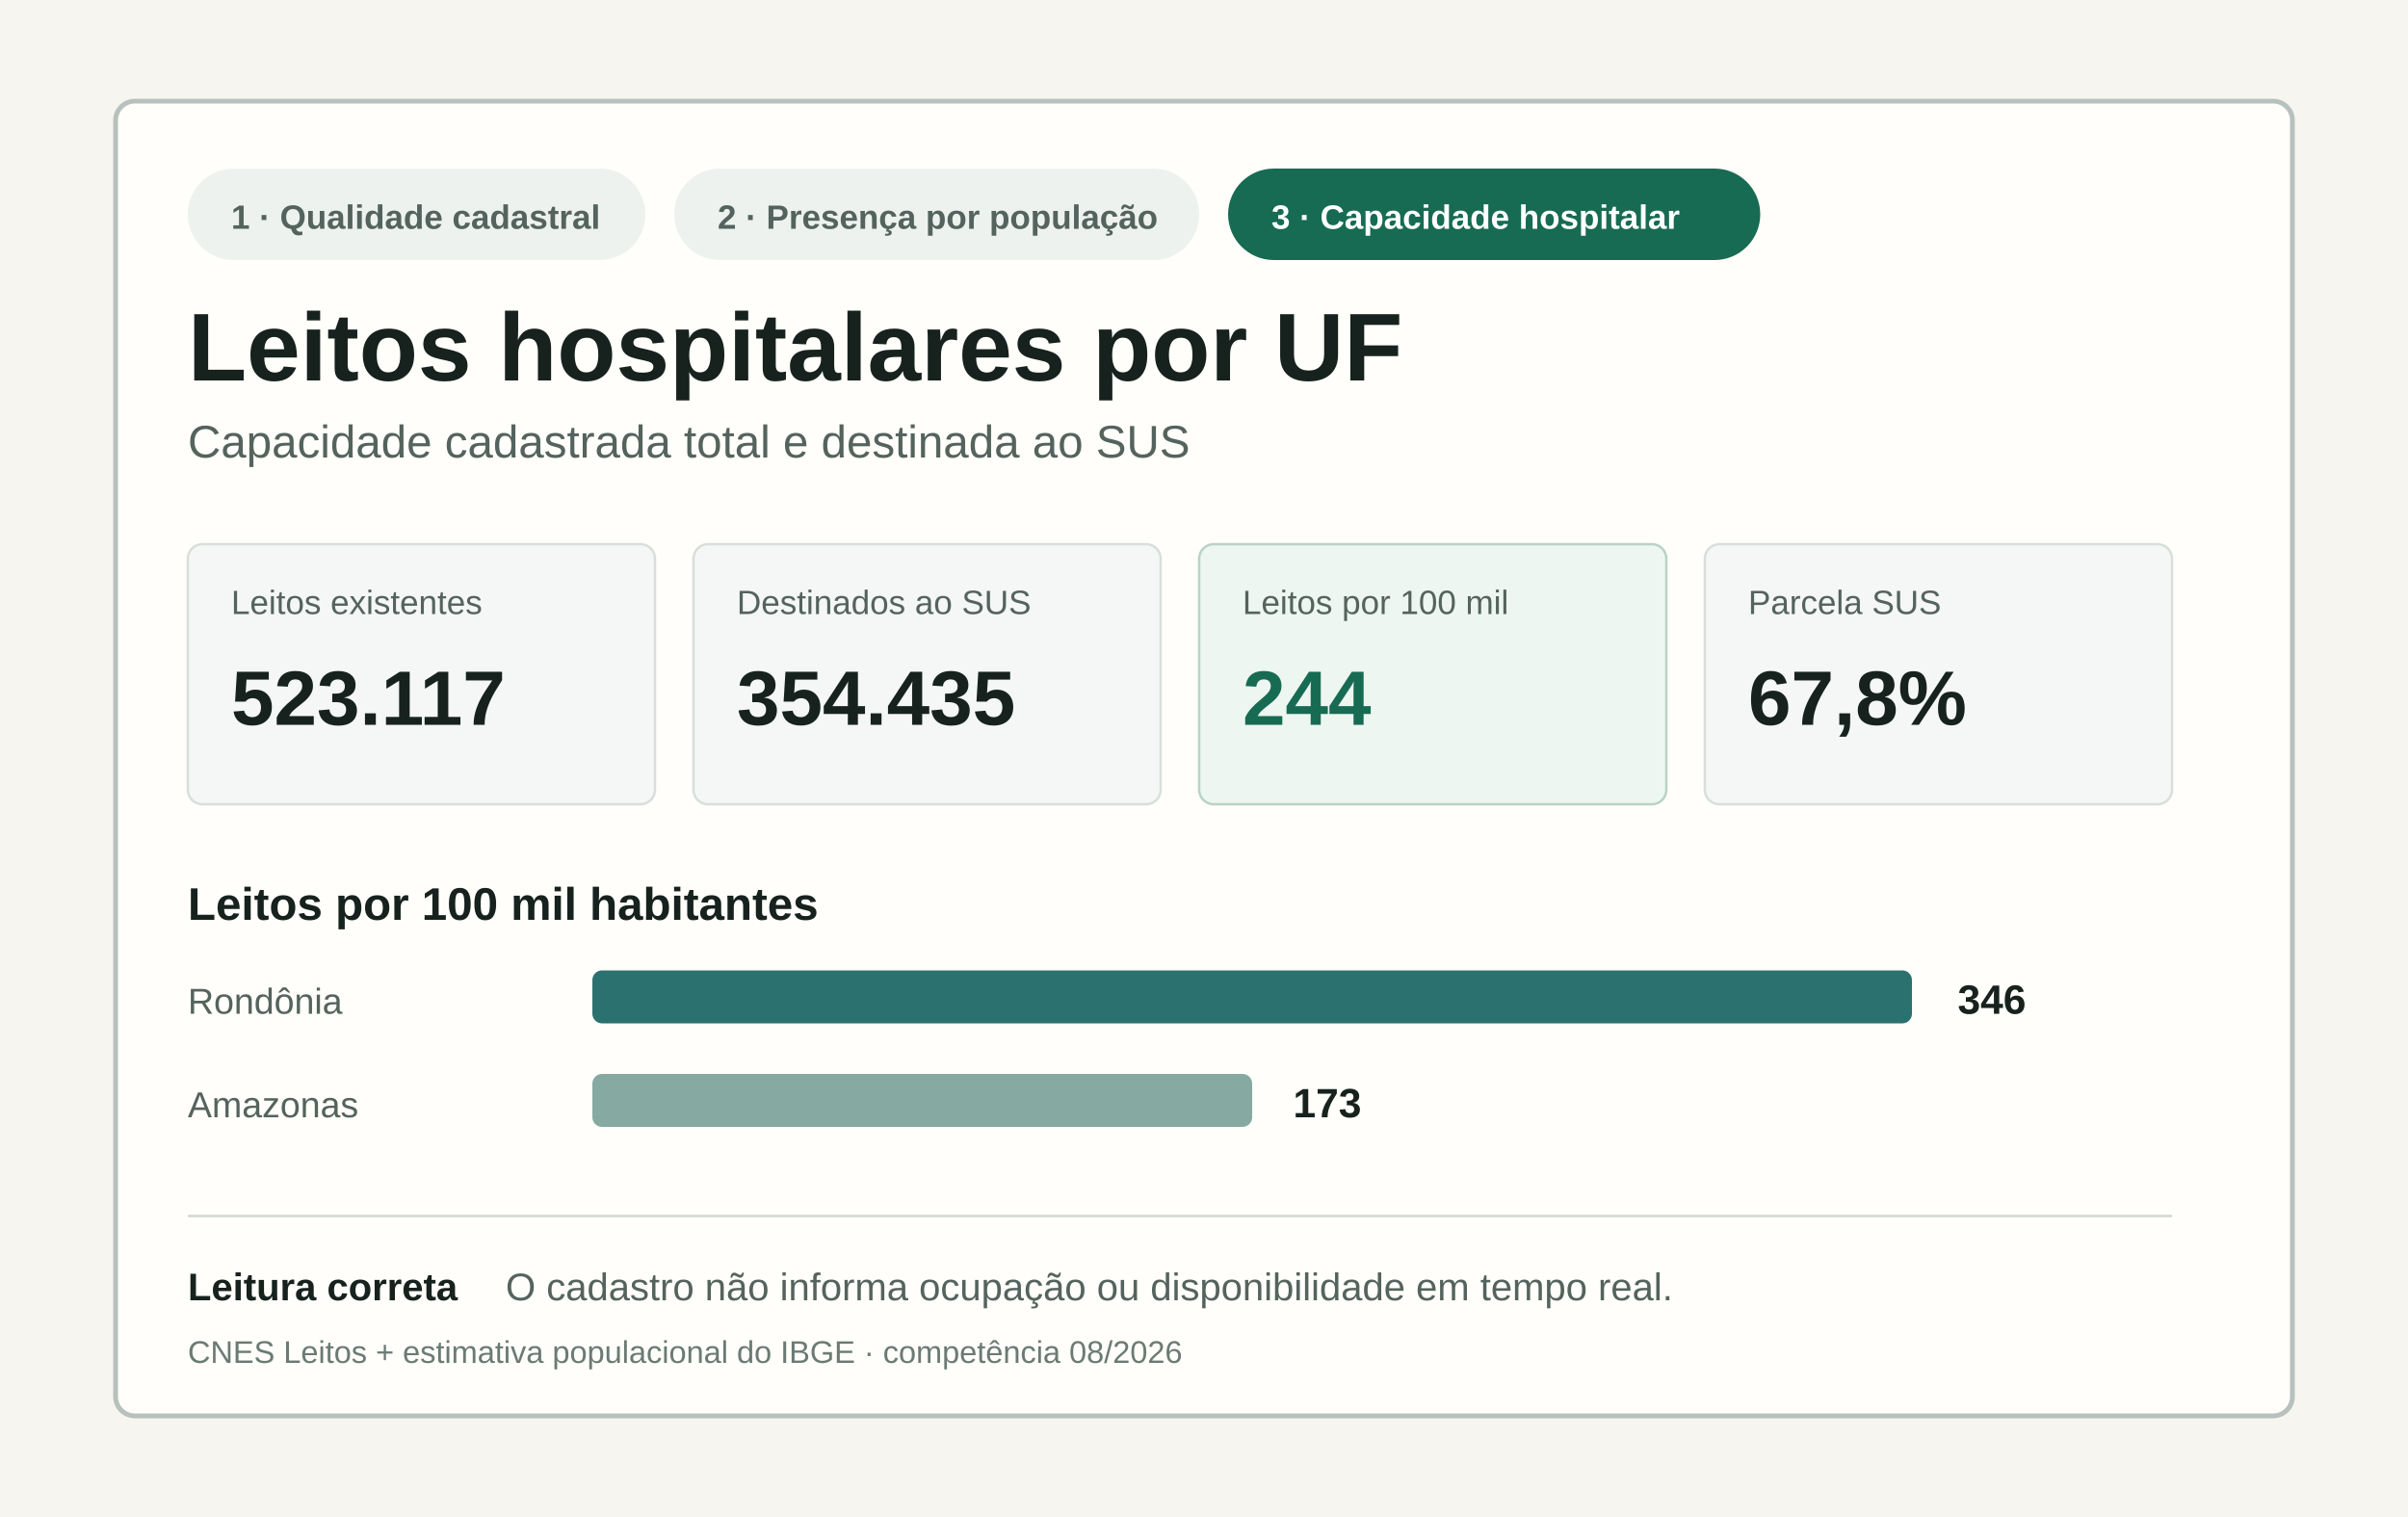
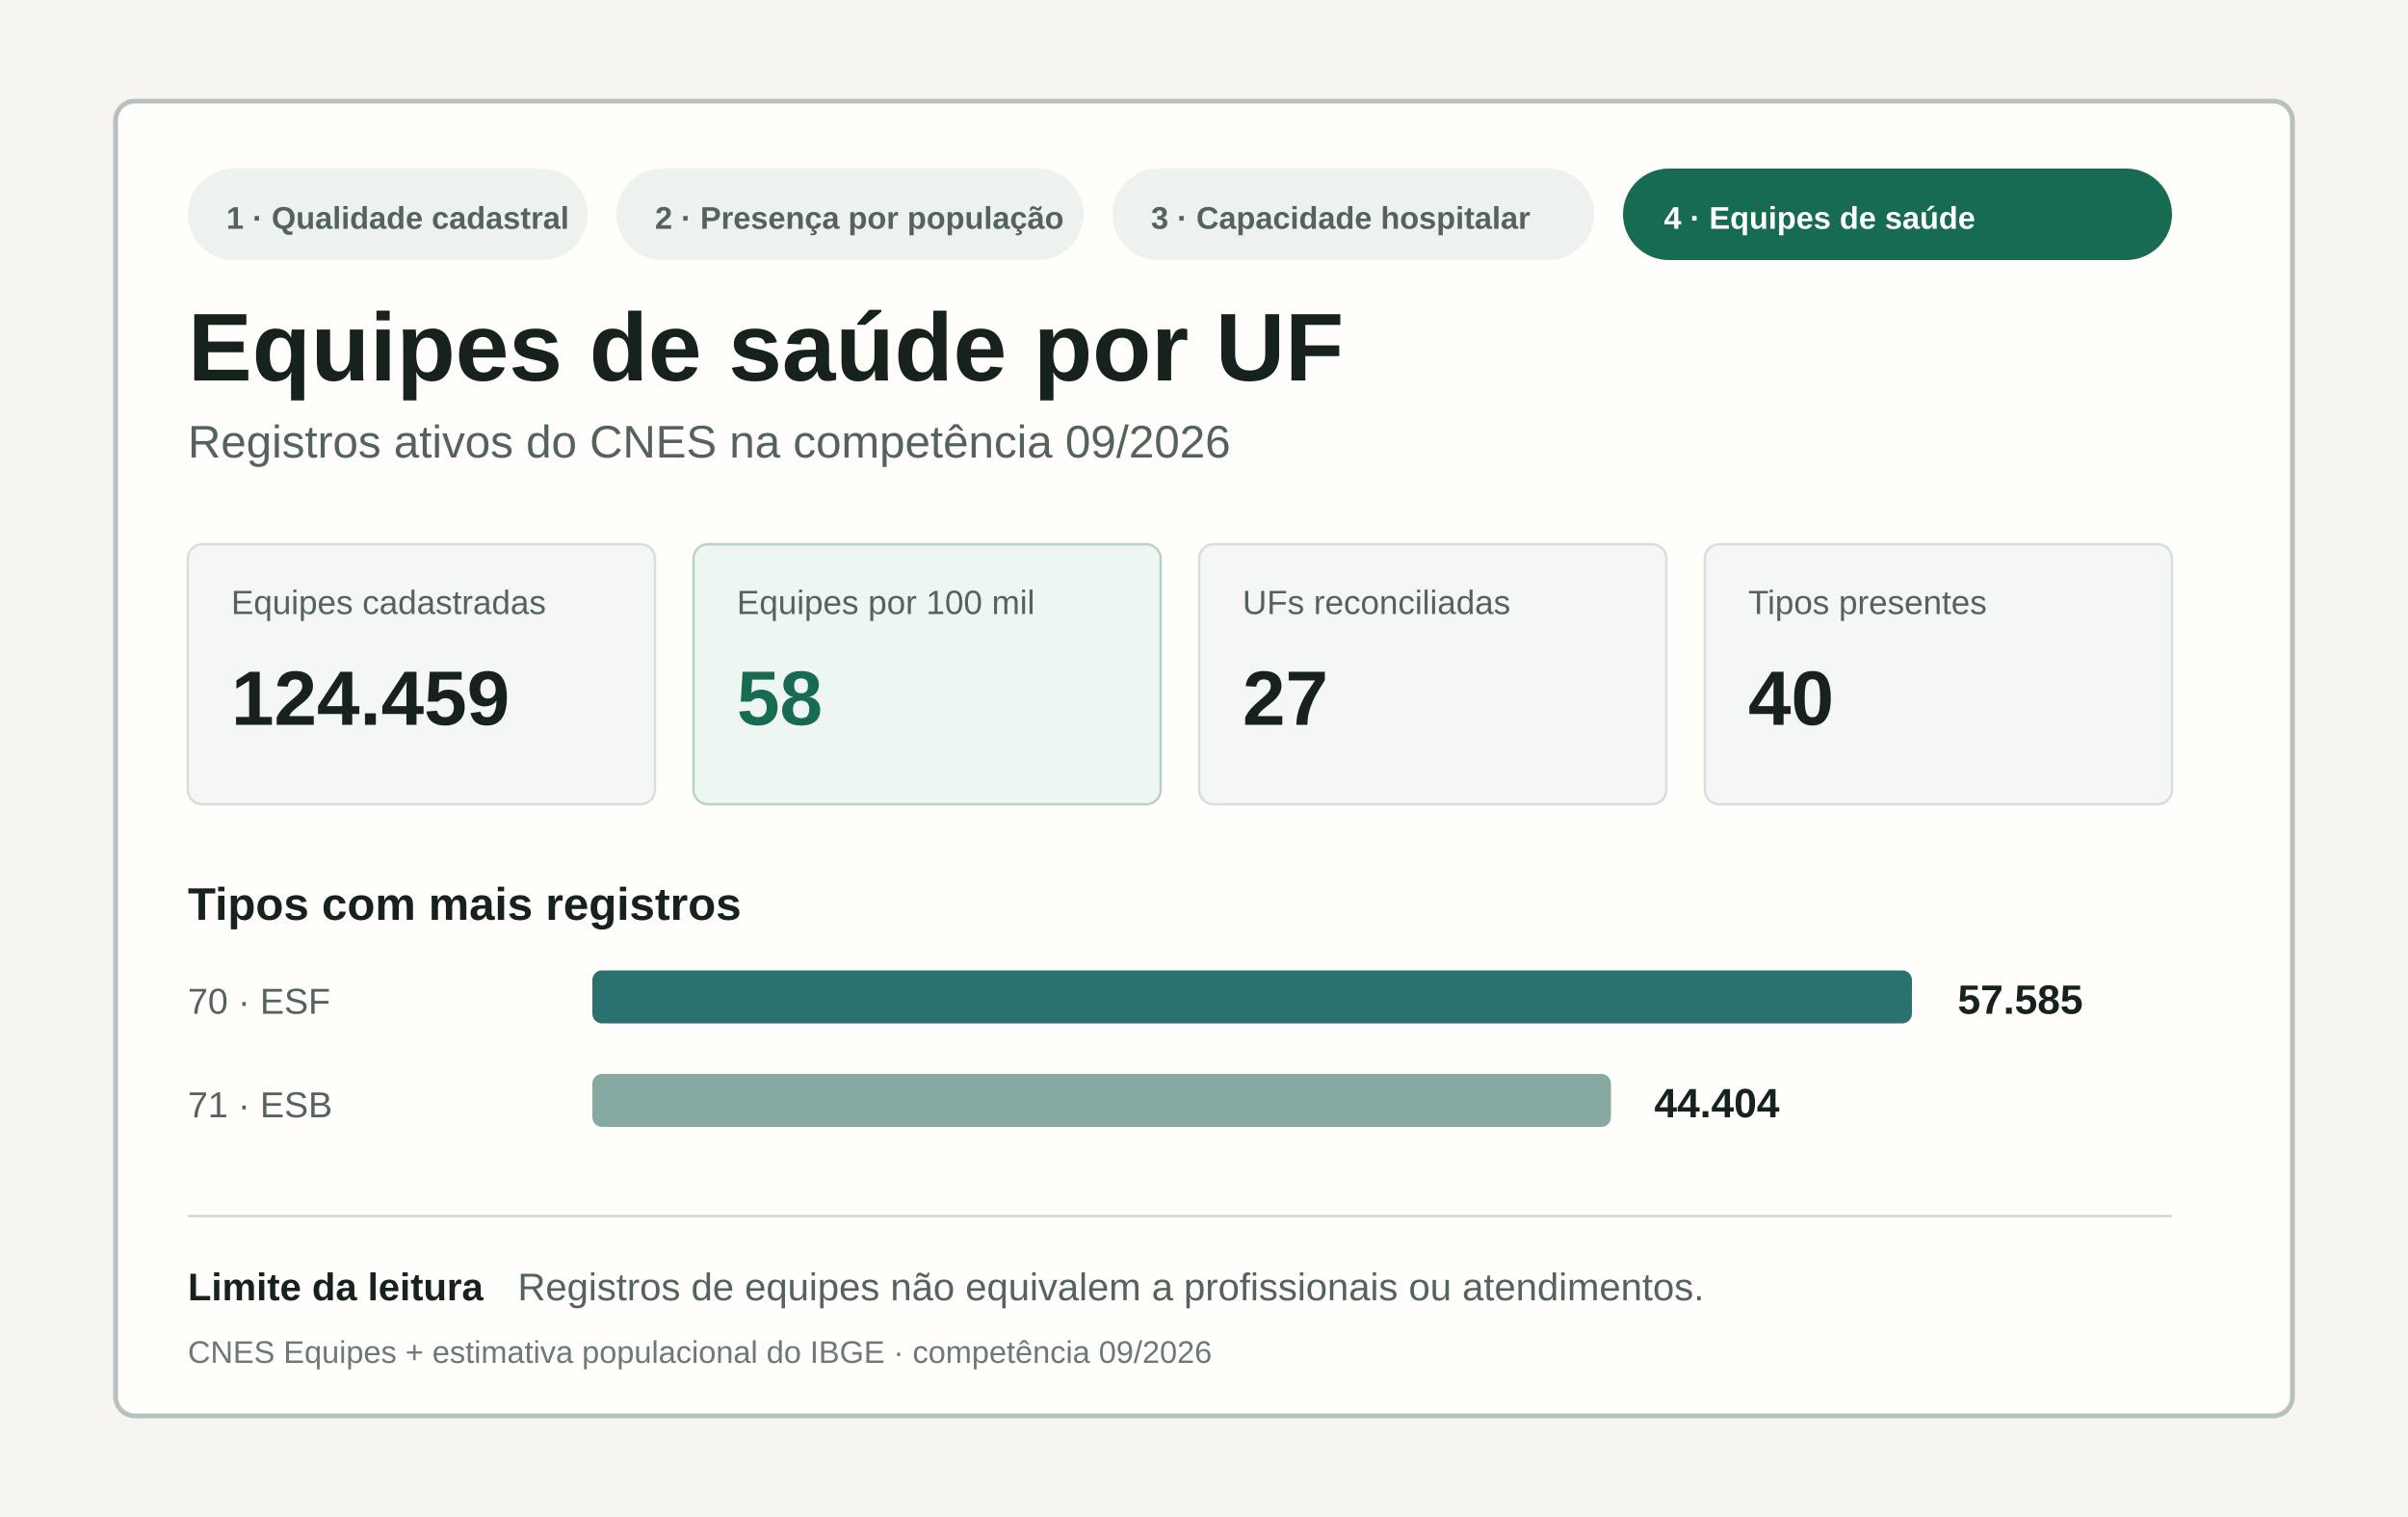
<svg xmlns="http://www.w3.org/2000/svg" viewBox="0 0 1000 630" role="img" aria-labelledby="title desc">
  <rect width="1000" height="630" fill="#f7f5ef" />
  <rect x="48" y="42" width="904" height="546" rx="8" fill="#fffefa" stroke="#b7c1bd" stroke-width="2" />
  <g font-family="Arial, sans-serif">
-     <rect x="78" y="70" width="190" height="38" rx="19" fill="#edf2ef" />
-     <text x="96" y="95" fill="#55635e" font-size="14" font-weight="700">1 · Qualidade cadastral</text>
-     <rect x="280" y="70" width="218" height="38" rx="19" fill="#edf2ef" />
-     <text x="298" y="95" fill="#55635e" font-size="14" font-weight="700">2 · Presença por população</text>
-     <rect x="510" y="70" width="221" height="38" rx="19" fill="#176b52" />
-     <text x="528" y="95" fill="#ffffff" font-size="14" font-weight="700">3 · Capacidade hospitalar</text>
-     <text x="78" y="158" fill="#17221f" font-size="40" font-weight="700">Leitos hospitalares por UF</text>
-     <text x="78" y="190" fill="#55635e" font-size="19">Capacidade cadastrada total e destinada ao SUS</text>
+     <rect x="78" y="70" width="166" height="38" rx="19" fill="#edf2ef" />
+     <text x="94" y="95" fill="#55635e" font-size="13" font-weight="700">1 · Qualidade cadastral</text>
+     <rect x="256" y="70" width="194" height="38" rx="19" fill="#edf2ef" />
+     <text x="272" y="95" fill="#55635e" font-size="13" font-weight="700">2 · Presença por população</text>
+     <rect x="462" y="70" width="200" height="38" rx="19" fill="#edf2ef" />
+     <text x="478" y="95" fill="#55635e" font-size="13" font-weight="700">3 · Capacidade hospitalar</text>
+     <rect x="674" y="70" width="228" height="38" rx="19" fill="#176b52" />
+     <text x="691" y="95" fill="#ffffff" font-size="13" font-weight="700">4 · Equipes de saúde</text>
+     <text x="78" y="158" fill="#17221f" font-size="40" font-weight="700">Equipes de saúde por UF</text>
+     <text x="78" y="190" fill="#55635e" font-size="19">Registros ativos do CNES na competência 09/2026</text>
    <g>
      <rect x="78" y="226" width="194" height="108" rx="6" fill="#f4f7f5" stroke="#d7dfdb" />
-       <text x="96" y="255" fill="#55635e" font-size="14">Leitos existentes</text>
-       <text x="96" y="301" fill="#17221f" font-size="32" font-weight="700">523.117</text>
+       <text x="96" y="255" fill="#55635e" font-size="14">Equipes cadastradas</text>
+       <text x="96" y="301" fill="#17221f" font-size="32" font-weight="700">124.459</text>
    </g>
    <g>
-       <rect x="288" y="226" width="194" height="108" rx="6" fill="#f4f7f5" stroke="#d7dfdb" />
-       <text x="306" y="255" fill="#55635e" font-size="14">Destinados ao SUS</text>
-       <text x="306" y="301" fill="#17221f" font-size="32" font-weight="700">354.435</text>
+       <rect x="288" y="226" width="194" height="108" rx="6" fill="#edf6f1" stroke="#b9d2c6" />
+       <text x="306" y="255" fill="#55635e" font-size="14">Equipes por 100 mil</text>
+       <text x="306" y="301" fill="#176b52" font-size="32" font-weight="700">58</text>
    </g>
    <g>
-       <rect x="498" y="226" width="194" height="108" rx="6" fill="#edf6f1" stroke="#b9d2c6" />
-       <text x="516" y="255" fill="#55635e" font-size="14">Leitos por 100 mil</text>
-       <text x="516" y="301" fill="#176b52" font-size="32" font-weight="700">244</text>
+       <rect x="498" y="226" width="194" height="108" rx="6" fill="#f4f7f5" stroke="#d7dfdb" />
+       <text x="516" y="255" fill="#55635e" font-size="14">UFs reconciliadas</text>
+       <text x="516" y="301" fill="#17221f" font-size="32" font-weight="700">27</text>
    </g>
    <g>
      <rect x="708" y="226" width="194" height="108" rx="6" fill="#f4f7f5" stroke="#d7dfdb" />
-       <text x="726" y="255" fill="#55635e" font-size="14">Parcela SUS</text>
-       <text x="726" y="301" fill="#17221f" font-size="32" font-weight="700">67,8%</text>
+       <text x="726" y="255" fill="#55635e" font-size="14">Tipos presentes</text>
+       <text x="726" y="301" fill="#17221f" font-size="32" font-weight="700">40</text>
    </g>
-     <text x="78" y="382" fill="#17221f" font-size="19" font-weight="700">Leitos por 100 mil habitantes</text>
-     <text x="78" y="421" fill="#55635e" font-size="15">Rondônia</text>
+     <text x="78" y="382" fill="#17221f" font-size="19" font-weight="700">Tipos com mais registros</text>
+     <text x="78" y="421" fill="#55635e" font-size="15">70 · ESF</text>
    <rect x="246" y="403" width="548" height="22" rx="4" fill="#2b716f" />
-     <text x="813" y="421" fill="#17221f" font-size="17" font-weight="700">346</text>
-     <text x="78" y="464" fill="#55635e" font-size="15">Amazonas</text>
-     <rect x="246" y="446" width="274" height="22" rx="4" fill="#86aaa1" />
-     <text x="537" y="464" fill="#17221f" font-size="17" font-weight="700">173</text>
+     <text x="813" y="421" fill="#17221f" font-size="17" font-weight="700">57.585</text>
+     <text x="78" y="464" fill="#55635e" font-size="15">71 · ESB</text>
+     <rect x="246" y="446" width="423" height="22" rx="4" fill="#86aaa1" />
+     <text x="687" y="464" fill="#17221f" font-size="17" font-weight="700">44.404</text>
    <line x1="78" y1="505" x2="902" y2="505" stroke="#d1d8d4" />
-     <text x="78" y="540" fill="#17221f" font-size="16" font-weight="700">Leitura correta</text>
-     <text x="210" y="540" fill="#55635e" font-size="16">O cadastro não informa ocupação ou disponibilidade em tempo real.</text>
-     <text x="78" y="566" fill="#6b7a75" font-size="13">CNES Leitos + estimativa populacional do IBGE · competência 08/2026</text>
+     <text x="78" y="540" fill="#17221f" font-size="16" font-weight="700">Limite da leitura</text>
+     <text x="215" y="540" fill="#55635e" font-size="16">Registros de equipes não equivalem a profissionais ou atendimentos.</text>
+     <text x="78" y="566" fill="#6b7a75" font-size="13">CNES Equipes + estimativa populacional do IBGE · competência 09/2026</text>
  </g>
</svg>
